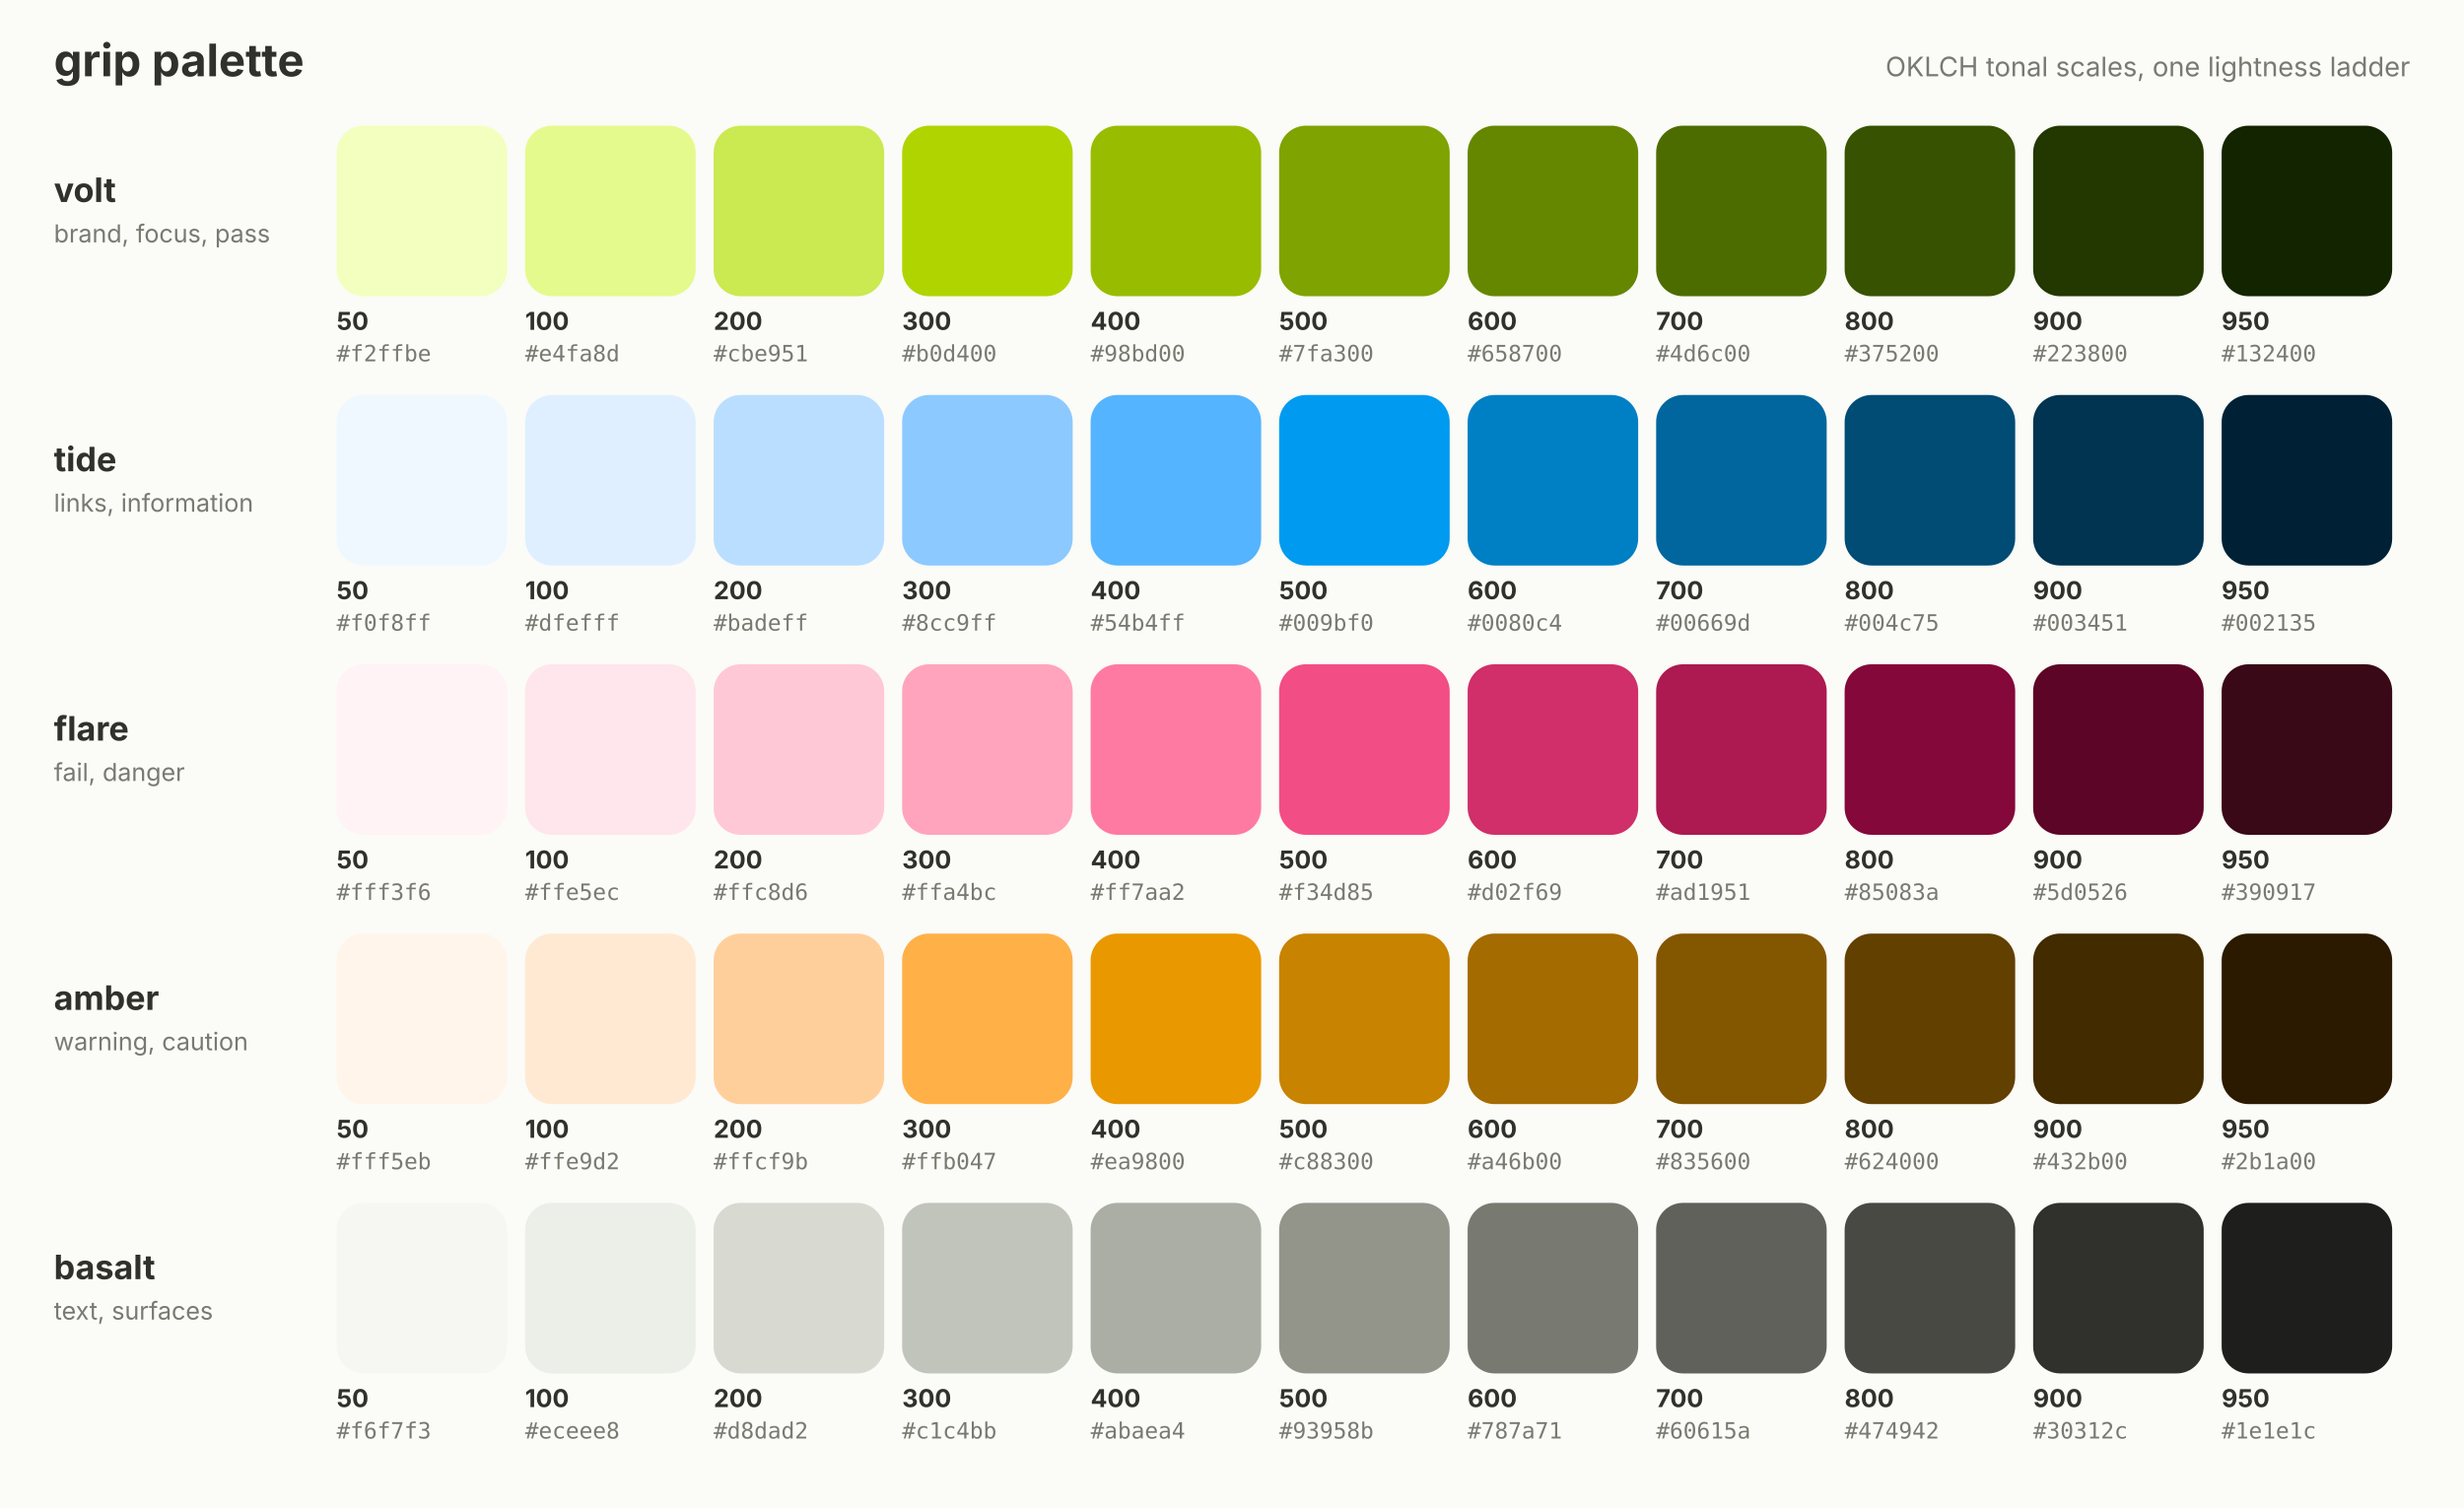
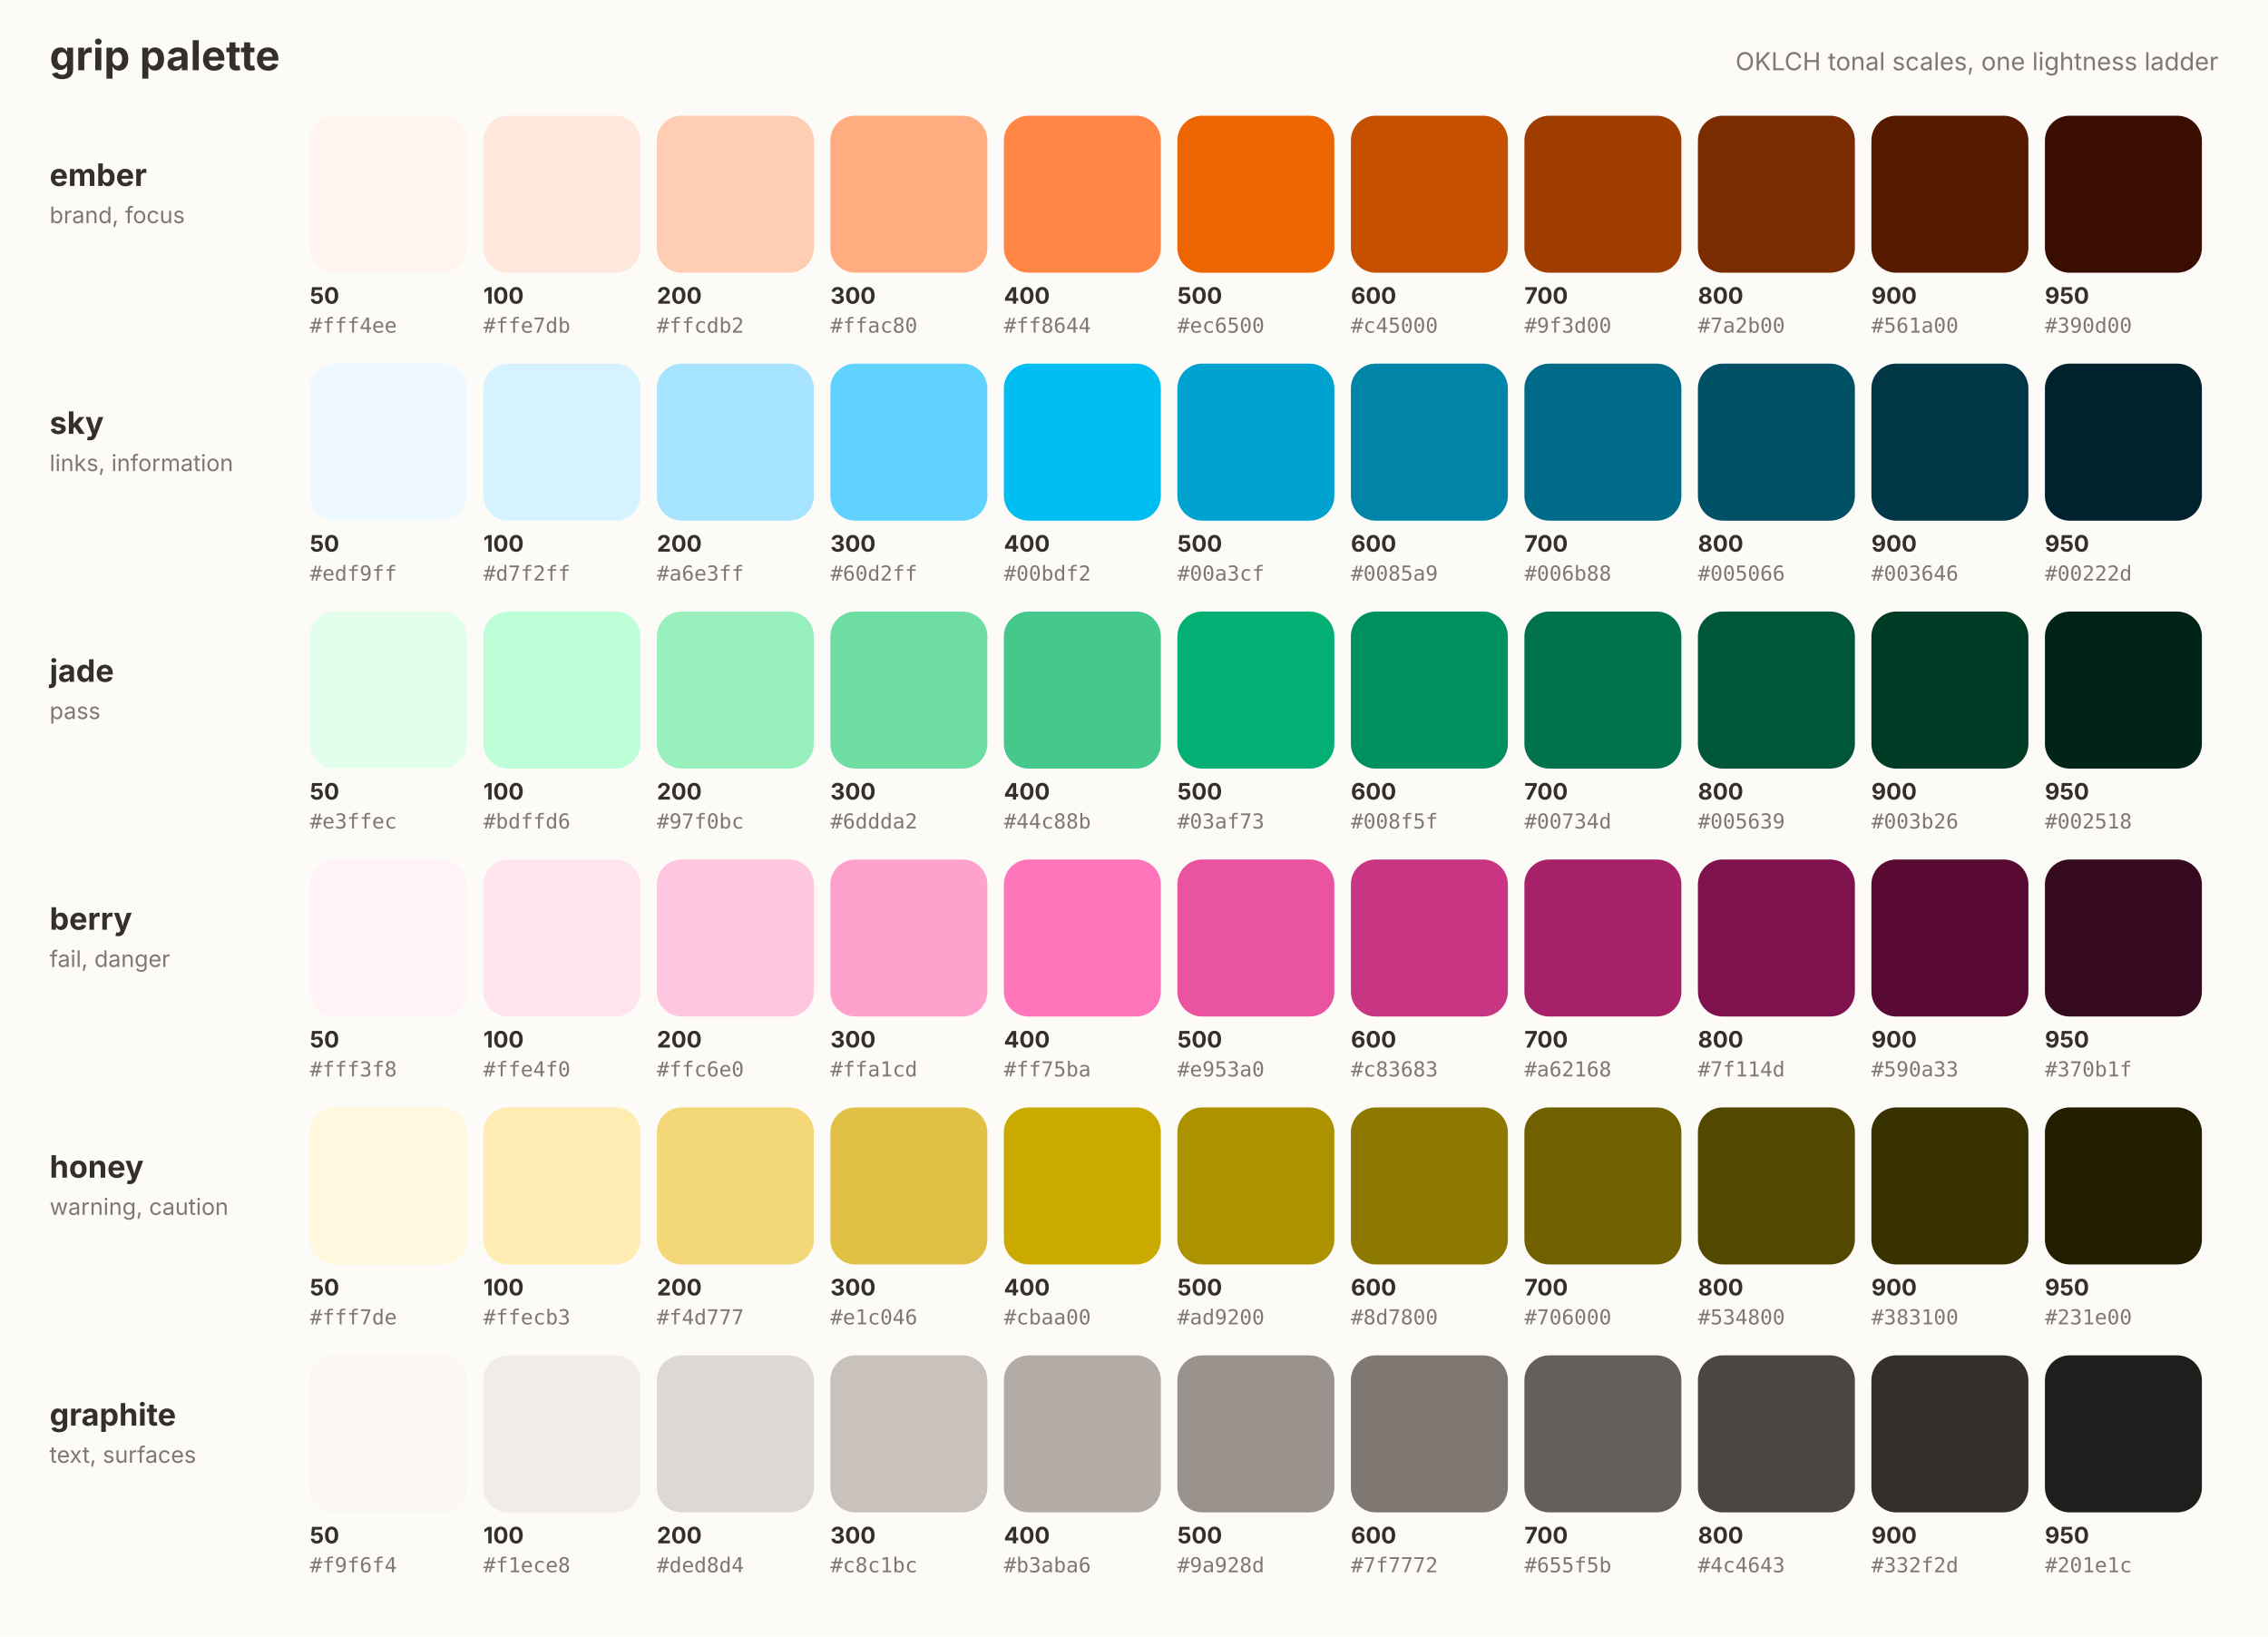
- <svg xmlns="http://www.w3.org/2000/svg" width="1098" height="672" viewBox="0 0 1098 672" font-family="Instrument Sans, Inter, system-ui, sans-serif">
-   <rect width="100%" height="100%" fill="#fbfbf7" />
-   <text x="24" y="34" font-size="20" font-weight="700" fill="#30312c">grip palette</text>
-   <text x="1074" y="34" font-size="12" fill="#787a71" text-anchor="end">OKLCH tonal scales, one lightness ladder</text>
-   <text x="24" y="90" font-size="15" font-weight="700" fill="#30312c">volt</text>
-   <text x="24" y="108" font-size="11" fill="#787a71">brand, focus, pass</text>
-   <rect x="150" y="56" width="76" height="76" rx="12" fill="#f2ffbe" />
-   <text x="150" y="147" font-size="11" font-weight="700" fill="#30312c">50</text>
-   <text x="150" y="161" font-size="10" fill="#787a71" font-family="JetBrains Mono, ui-monospace, monospace">#f2ffbe</text>
-   <rect x="234" y="56" width="76" height="76" rx="12" fill="#e4fa8d" />
-   <text x="234" y="147" font-size="11" font-weight="700" fill="#30312c">100</text>
-   <text x="234" y="161" font-size="10" fill="#787a71" font-family="JetBrains Mono, ui-monospace, monospace">#e4fa8d</text>
-   <rect x="318" y="56" width="76" height="76" rx="12" fill="#cbe951" />
-   <text x="318" y="147" font-size="11" font-weight="700" fill="#30312c">200</text>
-   <text x="318" y="161" font-size="10" fill="#787a71" font-family="JetBrains Mono, ui-monospace, monospace">#cbe951</text>
-   <rect x="402" y="56" width="76" height="76" rx="12" fill="#b0d400" />
-   <text x="402" y="147" font-size="11" font-weight="700" fill="#30312c">300</text>
-   <text x="402" y="161" font-size="10" fill="#787a71" font-family="JetBrains Mono, ui-monospace, monospace">#b0d400</text>
-   <rect x="486" y="56" width="76" height="76" rx="12" fill="#98bd00" />
-   <text x="486" y="147" font-size="11" font-weight="700" fill="#30312c">400</text>
-   <text x="486" y="161" font-size="10" fill="#787a71" font-family="JetBrains Mono, ui-monospace, monospace">#98bd00</text>
-   <rect x="570" y="56" width="76" height="76" rx="12" fill="#7fa300" />
-   <text x="570" y="147" font-size="11" font-weight="700" fill="#30312c">500</text>
-   <text x="570" y="161" font-size="10" fill="#787a71" font-family="JetBrains Mono, ui-monospace, monospace">#7fa300</text>
-   <rect x="654" y="56" width="76" height="76" rx="12" fill="#658700" />
-   <text x="654" y="147" font-size="11" font-weight="700" fill="#30312c">600</text>
-   <text x="654" y="161" font-size="10" fill="#787a71" font-family="JetBrains Mono, ui-monospace, monospace">#658700</text>
-   <rect x="738" y="56" width="76" height="76" rx="12" fill="#4d6c00" />
-   <text x="738" y="147" font-size="11" font-weight="700" fill="#30312c">700</text>
-   <text x="738" y="161" font-size="10" fill="#787a71" font-family="JetBrains Mono, ui-monospace, monospace">#4d6c00</text>
-   <rect x="822" y="56" width="76" height="76" rx="12" fill="#375200" />
-   <text x="822" y="147" font-size="11" font-weight="700" fill="#30312c">800</text>
-   <text x="822" y="161" font-size="10" fill="#787a71" font-family="JetBrains Mono, ui-monospace, monospace">#375200</text>
-   <rect x="906" y="56" width="76" height="76" rx="12" fill="#223800" />
-   <text x="906" y="147" font-size="11" font-weight="700" fill="#30312c">900</text>
-   <text x="906" y="161" font-size="10" fill="#787a71" font-family="JetBrains Mono, ui-monospace, monospace">#223800</text>
-   <rect x="990" y="56" width="76" height="76" rx="12" fill="#132400" />
-   <text x="990" y="147" font-size="11" font-weight="700" fill="#30312c">950</text>
-   <text x="990" y="161" font-size="10" fill="#787a71" font-family="JetBrains Mono, ui-monospace, monospace">#132400</text>
-   <text x="24" y="210" font-size="15" font-weight="700" fill="#30312c">tide</text>
-   <text x="24" y="228" font-size="11" fill="#787a71">links, information</text>
-   <rect x="150" y="176" width="76" height="76" rx="12" fill="#f0f8ff" />
-   <text x="150" y="267" font-size="11" font-weight="700" fill="#30312c">50</text>
-   <text x="150" y="281" font-size="10" fill="#787a71" font-family="JetBrains Mono, ui-monospace, monospace">#f0f8ff</text>
-   <rect x="234" y="176" width="76" height="76" rx="12" fill="#dfefff" />
-   <text x="234" y="267" font-size="11" font-weight="700" fill="#30312c">100</text>
-   <text x="234" y="281" font-size="10" fill="#787a71" font-family="JetBrains Mono, ui-monospace, monospace">#dfefff</text>
-   <rect x="318" y="176" width="76" height="76" rx="12" fill="#badeff" />
-   <text x="318" y="267" font-size="11" font-weight="700" fill="#30312c">200</text>
-   <text x="318" y="281" font-size="10" fill="#787a71" font-family="JetBrains Mono, ui-monospace, monospace">#badeff</text>
-   <rect x="402" y="176" width="76" height="76" rx="12" fill="#8cc9ff" />
-   <text x="402" y="267" font-size="11" font-weight="700" fill="#30312c">300</text>
-   <text x="402" y="281" font-size="10" fill="#787a71" font-family="JetBrains Mono, ui-monospace, monospace">#8cc9ff</text>
-   <rect x="486" y="176" width="76" height="76" rx="12" fill="#54b4ff" />
-   <text x="486" y="267" font-size="11" font-weight="700" fill="#30312c">400</text>
-   <text x="486" y="281" font-size="10" fill="#787a71" font-family="JetBrains Mono, ui-monospace, monospace">#54b4ff</text>
-   <rect x="570" y="176" width="76" height="76" rx="12" fill="#009bf0" />
-   <text x="570" y="267" font-size="11" font-weight="700" fill="#30312c">500</text>
-   <text x="570" y="281" font-size="10" fill="#787a71" font-family="JetBrains Mono, ui-monospace, monospace">#009bf0</text>
-   <rect x="654" y="176" width="76" height="76" rx="12" fill="#0080c4" />
-   <text x="654" y="267" font-size="11" font-weight="700" fill="#30312c">600</text>
-   <text x="654" y="281" font-size="10" fill="#787a71" font-family="JetBrains Mono, ui-monospace, monospace">#0080c4</text>
-   <rect x="738" y="176" width="76" height="76" rx="12" fill="#00669d" />
-   <text x="738" y="267" font-size="11" font-weight="700" fill="#30312c">700</text>
-   <text x="738" y="281" font-size="10" fill="#787a71" font-family="JetBrains Mono, ui-monospace, monospace">#00669d</text>
-   <rect x="822" y="176" width="76" height="76" rx="12" fill="#004c75" />
-   <text x="822" y="267" font-size="11" font-weight="700" fill="#30312c">800</text>
-   <text x="822" y="281" font-size="10" fill="#787a71" font-family="JetBrains Mono, ui-monospace, monospace">#004c75</text>
-   <rect x="906" y="176" width="76" height="76" rx="12" fill="#003451" />
-   <text x="906" y="267" font-size="11" font-weight="700" fill="#30312c">900</text>
-   <text x="906" y="281" font-size="10" fill="#787a71" font-family="JetBrains Mono, ui-monospace, monospace">#003451</text>
-   <rect x="990" y="176" width="76" height="76" rx="12" fill="#002135" />
-   <text x="990" y="267" font-size="11" font-weight="700" fill="#30312c">950</text>
-   <text x="990" y="281" font-size="10" fill="#787a71" font-family="JetBrains Mono, ui-monospace, monospace">#002135</text>
-   <text x="24" y="330" font-size="15" font-weight="700" fill="#30312c">flare</text>
-   <text x="24" y="348" font-size="11" fill="#787a71">fail, danger</text>
-   <rect x="150" y="296" width="76" height="76" rx="12" fill="#fff3f6" />
-   <text x="150" y="387" font-size="11" font-weight="700" fill="#30312c">50</text>
-   <text x="150" y="401" font-size="10" fill="#787a71" font-family="JetBrains Mono, ui-monospace, monospace">#fff3f6</text>
-   <rect x="234" y="296" width="76" height="76" rx="12" fill="#ffe5ec" />
-   <text x="234" y="387" font-size="11" font-weight="700" fill="#30312c">100</text>
-   <text x="234" y="401" font-size="10" fill="#787a71" font-family="JetBrains Mono, ui-monospace, monospace">#ffe5ec</text>
-   <rect x="318" y="296" width="76" height="76" rx="12" fill="#ffc8d6" />
-   <text x="318" y="387" font-size="11" font-weight="700" fill="#30312c">200</text>
-   <text x="318" y="401" font-size="10" fill="#787a71" font-family="JetBrains Mono, ui-monospace, monospace">#ffc8d6</text>
-   <rect x="402" y="296" width="76" height="76" rx="12" fill="#ffa4bc" />
-   <text x="402" y="387" font-size="11" font-weight="700" fill="#30312c">300</text>
-   <text x="402" y="401" font-size="10" fill="#787a71" font-family="JetBrains Mono, ui-monospace, monospace">#ffa4bc</text>
-   <rect x="486" y="296" width="76" height="76" rx="12" fill="#ff7aa2" />
-   <text x="486" y="387" font-size="11" font-weight="700" fill="#30312c">400</text>
-   <text x="486" y="401" font-size="10" fill="#787a71" font-family="JetBrains Mono, ui-monospace, monospace">#ff7aa2</text>
-   <rect x="570" y="296" width="76" height="76" rx="12" fill="#f34d85" />
-   <text x="570" y="387" font-size="11" font-weight="700" fill="#30312c">500</text>
-   <text x="570" y="401" font-size="10" fill="#787a71" font-family="JetBrains Mono, ui-monospace, monospace">#f34d85</text>
-   <rect x="654" y="296" width="76" height="76" rx="12" fill="#d02f69" />
-   <text x="654" y="387" font-size="11" font-weight="700" fill="#30312c">600</text>
-   <text x="654" y="401" font-size="10" fill="#787a71" font-family="JetBrains Mono, ui-monospace, monospace">#d02f69</text>
-   <rect x="738" y="296" width="76" height="76" rx="12" fill="#ad1951" />
-   <text x="738" y="387" font-size="11" font-weight="700" fill="#30312c">700</text>
-   <text x="738" y="401" font-size="10" fill="#787a71" font-family="JetBrains Mono, ui-monospace, monospace">#ad1951</text>
-   <rect x="822" y="296" width="76" height="76" rx="12" fill="#85083a" />
-   <text x="822" y="387" font-size="11" font-weight="700" fill="#30312c">800</text>
-   <text x="822" y="401" font-size="10" fill="#787a71" font-family="JetBrains Mono, ui-monospace, monospace">#85083a</text>
-   <rect x="906" y="296" width="76" height="76" rx="12" fill="#5d0526" />
-   <text x="906" y="387" font-size="11" font-weight="700" fill="#30312c">900</text>
-   <text x="906" y="401" font-size="10" fill="#787a71" font-family="JetBrains Mono, ui-monospace, monospace">#5d0526</text>
-   <rect x="990" y="296" width="76" height="76" rx="12" fill="#390917" />
-   <text x="990" y="387" font-size="11" font-weight="700" fill="#30312c">950</text>
-   <text x="990" y="401" font-size="10" fill="#787a71" font-family="JetBrains Mono, ui-monospace, monospace">#390917</text>
-   <text x="24" y="450" font-size="15" font-weight="700" fill="#30312c">amber</text>
-   <text x="24" y="468" font-size="11" fill="#787a71">warning, caution</text>
-   <rect x="150" y="416" width="76" height="76" rx="12" fill="#fff5eb" />
-   <text x="150" y="507" font-size="11" font-weight="700" fill="#30312c">50</text>
-   <text x="150" y="521" font-size="10" fill="#787a71" font-family="JetBrains Mono, ui-monospace, monospace">#fff5eb</text>
-   <rect x="234" y="416" width="76" height="76" rx="12" fill="#ffe9d2" />
-   <text x="234" y="507" font-size="11" font-weight="700" fill="#30312c">100</text>
-   <text x="234" y="521" font-size="10" fill="#787a71" font-family="JetBrains Mono, ui-monospace, monospace">#ffe9d2</text>
-   <rect x="318" y="416" width="76" height="76" rx="12" fill="#ffcf9b" />
-   <text x="318" y="507" font-size="11" font-weight="700" fill="#30312c">200</text>
-   <text x="318" y="521" font-size="10" fill="#787a71" font-family="JetBrains Mono, ui-monospace, monospace">#ffcf9b</text>
-   <rect x="402" y="416" width="76" height="76" rx="12" fill="#ffb047" />
-   <text x="402" y="507" font-size="11" font-weight="700" fill="#30312c">300</text>
-   <text x="402" y="521" font-size="10" fill="#787a71" font-family="JetBrains Mono, ui-monospace, monospace">#ffb047</text>
-   <rect x="486" y="416" width="76" height="76" rx="12" fill="#ea9800" />
-   <text x="486" y="507" font-size="11" font-weight="700" fill="#30312c">400</text>
-   <text x="486" y="521" font-size="10" fill="#787a71" font-family="JetBrains Mono, ui-monospace, monospace">#ea9800</text>
-   <rect x="570" y="416" width="76" height="76" rx="12" fill="#c88300" />
-   <text x="570" y="507" font-size="11" font-weight="700" fill="#30312c">500</text>
-   <text x="570" y="521" font-size="10" fill="#787a71" font-family="JetBrains Mono, ui-monospace, monospace">#c88300</text>
-   <rect x="654" y="416" width="76" height="76" rx="12" fill="#a46b00" />
-   <text x="654" y="507" font-size="11" font-weight="700" fill="#30312c">600</text>
-   <text x="654" y="521" font-size="10" fill="#787a71" font-family="JetBrains Mono, ui-monospace, monospace">#a46b00</text>
-   <rect x="738" y="416" width="76" height="76" rx="12" fill="#835600" />
-   <text x="738" y="507" font-size="11" font-weight="700" fill="#30312c">700</text>
-   <text x="738" y="521" font-size="10" fill="#787a71" font-family="JetBrains Mono, ui-monospace, monospace">#835600</text>
-   <rect x="822" y="416" width="76" height="76" rx="12" fill="#624000" />
-   <text x="822" y="507" font-size="11" font-weight="700" fill="#30312c">800</text>
-   <text x="822" y="521" font-size="10" fill="#787a71" font-family="JetBrains Mono, ui-monospace, monospace">#624000</text>
-   <rect x="906" y="416" width="76" height="76" rx="12" fill="#432b00" />
-   <text x="906" y="507" font-size="11" font-weight="700" fill="#30312c">900</text>
-   <text x="906" y="521" font-size="10" fill="#787a71" font-family="JetBrains Mono, ui-monospace, monospace">#432b00</text>
-   <rect x="990" y="416" width="76" height="76" rx="12" fill="#2b1a00" />
-   <text x="990" y="507" font-size="11" font-weight="700" fill="#30312c">950</text>
-   <text x="990" y="521" font-size="10" fill="#787a71" font-family="JetBrains Mono, ui-monospace, monospace">#2b1a00</text>
-   <text x="24" y="570" font-size="15" font-weight="700" fill="#30312c">basalt</text>
-   <text x="24" y="588" font-size="11" fill="#787a71">text, surfaces</text>
-   <rect x="150" y="536" width="76" height="76" rx="12" fill="#f6f7f3" />
-   <text x="150" y="627" font-size="11" font-weight="700" fill="#30312c">50</text>
-   <text x="150" y="641" font-size="10" fill="#787a71" font-family="JetBrains Mono, ui-monospace, monospace">#f6f7f3</text>
-   <rect x="234" y="536" width="76" height="76" rx="12" fill="#eceee8" />
-   <text x="234" y="627" font-size="11" font-weight="700" fill="#30312c">100</text>
-   <text x="234" y="641" font-size="10" fill="#787a71" font-family="JetBrains Mono, ui-monospace, monospace">#eceee8</text>
-   <rect x="318" y="536" width="76" height="76" rx="12" fill="#d8dad2" />
-   <text x="318" y="627" font-size="11" font-weight="700" fill="#30312c">200</text>
-   <text x="318" y="641" font-size="10" fill="#787a71" font-family="JetBrains Mono, ui-monospace, monospace">#d8dad2</text>
-   <rect x="402" y="536" width="76" height="76" rx="12" fill="#c1c4bb" />
-   <text x="402" y="627" font-size="11" font-weight="700" fill="#30312c">300</text>
-   <text x="402" y="641" font-size="10" fill="#787a71" font-family="JetBrains Mono, ui-monospace, monospace">#c1c4bb</text>
-   <rect x="486" y="536" width="76" height="76" rx="12" fill="#abaea4" />
-   <text x="486" y="627" font-size="11" font-weight="700" fill="#30312c">400</text>
-   <text x="486" y="641" font-size="10" fill="#787a71" font-family="JetBrains Mono, ui-monospace, monospace">#abaea4</text>
-   <rect x="570" y="536" width="76" height="76" rx="12" fill="#93958b" />
-   <text x="570" y="627" font-size="11" font-weight="700" fill="#30312c">500</text>
-   <text x="570" y="641" font-size="10" fill="#787a71" font-family="JetBrains Mono, ui-monospace, monospace">#93958b</text>
-   <rect x="654" y="536" width="76" height="76" rx="12" fill="#787a71" />
-   <text x="654" y="627" font-size="11" font-weight="700" fill="#30312c">600</text>
-   <text x="654" y="641" font-size="10" fill="#787a71" font-family="JetBrains Mono, ui-monospace, monospace">#787a71</text>
-   <rect x="738" y="536" width="76" height="76" rx="12" fill="#60615a" />
-   <text x="738" y="627" font-size="11" font-weight="700" fill="#30312c">700</text>
-   <text x="738" y="641" font-size="10" fill="#787a71" font-family="JetBrains Mono, ui-monospace, monospace">#60615a</text>
-   <rect x="822" y="536" width="76" height="76" rx="12" fill="#474942" />
-   <text x="822" y="627" font-size="11" font-weight="700" fill="#30312c">800</text>
-   <text x="822" y="641" font-size="10" fill="#787a71" font-family="JetBrains Mono, ui-monospace, monospace">#474942</text>
-   <rect x="906" y="536" width="76" height="76" rx="12" fill="#30312c" />
-   <text x="906" y="627" font-size="11" font-weight="700" fill="#30312c">900</text>
-   <text x="906" y="641" font-size="10" fill="#787a71" font-family="JetBrains Mono, ui-monospace, monospace">#30312c</text>
-   <rect x="990" y="536" width="76" height="76" rx="12" fill="#1e1e1c" />
-   <text x="990" y="627" font-size="11" font-weight="700" fill="#30312c">950</text>
-   <text x="990" y="641" font-size="10" fill="#787a71" font-family="JetBrains Mono, ui-monospace, monospace">#1e1e1c</text>
+ <svg xmlns="http://www.w3.org/2000/svg" width="1098" height="792" viewBox="0 0 1098 792" font-family="Instrument Sans, Inter, system-ui, sans-serif">
+   <rect width="100%" height="100%" fill="#fdfbf7" />
+   <text x="24" y="34" font-size="20" font-weight="700" fill="#332f2d">grip palette</text>
+   <text x="1074" y="34" font-size="12" fill="#7f7772" text-anchor="end">OKLCH tonal scales, one lightness ladder</text>
+   <text x="24" y="90" font-size="15" font-weight="700" fill="#332f2d">ember</text>
+   <text x="24" y="108" font-size="11" fill="#7f7772">brand, focus</text>
+   <rect x="150" y="56" width="76" height="76" rx="12" fill="#fff4ee" />
+   <text x="150" y="147" font-size="11" font-weight="700" fill="#332f2d">50</text>
+   <text x="150" y="161" font-size="10" fill="#7f7772" font-family="JetBrains Mono, ui-monospace, monospace">#fff4ee</text>
+   <rect x="234" y="56" width="76" height="76" rx="12" fill="#ffe7db" />
+   <text x="234" y="147" font-size="11" font-weight="700" fill="#332f2d">100</text>
+   <text x="234" y="161" font-size="10" fill="#7f7772" font-family="JetBrains Mono, ui-monospace, monospace">#ffe7db</text>
+   <rect x="318" y="56" width="76" height="76" rx="12" fill="#ffcdb2" />
+   <text x="318" y="147" font-size="11" font-weight="700" fill="#332f2d">200</text>
+   <text x="318" y="161" font-size="10" fill="#7f7772" font-family="JetBrains Mono, ui-monospace, monospace">#ffcdb2</text>
+   <rect x="402" y="56" width="76" height="76" rx="12" fill="#ffac80" />
+   <text x="402" y="147" font-size="11" font-weight="700" fill="#332f2d">300</text>
+   <text x="402" y="161" font-size="10" fill="#7f7772" font-family="JetBrains Mono, ui-monospace, monospace">#ffac80</text>
+   <rect x="486" y="56" width="76" height="76" rx="12" fill="#ff8644" />
+   <text x="486" y="147" font-size="11" font-weight="700" fill="#332f2d">400</text>
+   <text x="486" y="161" font-size="10" fill="#7f7772" font-family="JetBrains Mono, ui-monospace, monospace">#ff8644</text>
+   <rect x="570" y="56" width="76" height="76" rx="12" fill="#ec6500" />
+   <text x="570" y="147" font-size="11" font-weight="700" fill="#332f2d">500</text>
+   <text x="570" y="161" font-size="10" fill="#7f7772" font-family="JetBrains Mono, ui-monospace, monospace">#ec6500</text>
+   <rect x="654" y="56" width="76" height="76" rx="12" fill="#c45000" />
+   <text x="654" y="147" font-size="11" font-weight="700" fill="#332f2d">600</text>
+   <text x="654" y="161" font-size="10" fill="#7f7772" font-family="JetBrains Mono, ui-monospace, monospace">#c45000</text>
+   <rect x="738" y="56" width="76" height="76" rx="12" fill="#9f3d00" />
+   <text x="738" y="147" font-size="11" font-weight="700" fill="#332f2d">700</text>
+   <text x="738" y="161" font-size="10" fill="#7f7772" font-family="JetBrains Mono, ui-monospace, monospace">#9f3d00</text>
+   <rect x="822" y="56" width="76" height="76" rx="12" fill="#7a2b00" />
+   <text x="822" y="147" font-size="11" font-weight="700" fill="#332f2d">800</text>
+   <text x="822" y="161" font-size="10" fill="#7f7772" font-family="JetBrains Mono, ui-monospace, monospace">#7a2b00</text>
+   <rect x="906" y="56" width="76" height="76" rx="12" fill="#561a00" />
+   <text x="906" y="147" font-size="11" font-weight="700" fill="#332f2d">900</text>
+   <text x="906" y="161" font-size="10" fill="#7f7772" font-family="JetBrains Mono, ui-monospace, monospace">#561a00</text>
+   <rect x="990" y="56" width="76" height="76" rx="12" fill="#390d00" />
+   <text x="990" y="147" font-size="11" font-weight="700" fill="#332f2d">950</text>
+   <text x="990" y="161" font-size="10" fill="#7f7772" font-family="JetBrains Mono, ui-monospace, monospace">#390d00</text>
+   <text x="24" y="210" font-size="15" font-weight="700" fill="#332f2d">sky</text>
+   <text x="24" y="228" font-size="11" fill="#7f7772">links, information</text>
+   <rect x="150" y="176" width="76" height="76" rx="12" fill="#edf9ff" />
+   <text x="150" y="267" font-size="11" font-weight="700" fill="#332f2d">50</text>
+   <text x="150" y="281" font-size="10" fill="#7f7772" font-family="JetBrains Mono, ui-monospace, monospace">#edf9ff</text>
+   <rect x="234" y="176" width="76" height="76" rx="12" fill="#d7f2ff" />
+   <text x="234" y="267" font-size="11" font-weight="700" fill="#332f2d">100</text>
+   <text x="234" y="281" font-size="10" fill="#7f7772" font-family="JetBrains Mono, ui-monospace, monospace">#d7f2ff</text>
+   <rect x="318" y="176" width="76" height="76" rx="12" fill="#a6e3ff" />
+   <text x="318" y="267" font-size="11" font-weight="700" fill="#332f2d">200</text>
+   <text x="318" y="281" font-size="10" fill="#7f7772" font-family="JetBrains Mono, ui-monospace, monospace">#a6e3ff</text>
+   <rect x="402" y="176" width="76" height="76" rx="12" fill="#60d2ff" />
+   <text x="402" y="267" font-size="11" font-weight="700" fill="#332f2d">300</text>
+   <text x="402" y="281" font-size="10" fill="#7f7772" font-family="JetBrains Mono, ui-monospace, monospace">#60d2ff</text>
+   <rect x="486" y="176" width="76" height="76" rx="12" fill="#00bdf2" />
+   <text x="486" y="267" font-size="11" font-weight="700" fill="#332f2d">400</text>
+   <text x="486" y="281" font-size="10" fill="#7f7772" font-family="JetBrains Mono, ui-monospace, monospace">#00bdf2</text>
+   <rect x="570" y="176" width="76" height="76" rx="12" fill="#00a3cf" />
+   <text x="570" y="267" font-size="11" font-weight="700" fill="#332f2d">500</text>
+   <text x="570" y="281" font-size="10" fill="#7f7772" font-family="JetBrains Mono, ui-monospace, monospace">#00a3cf</text>
+   <rect x="654" y="176" width="76" height="76" rx="12" fill="#0085a9" />
+   <text x="654" y="267" font-size="11" font-weight="700" fill="#332f2d">600</text>
+   <text x="654" y="281" font-size="10" fill="#7f7772" font-family="JetBrains Mono, ui-monospace, monospace">#0085a9</text>
+   <rect x="738" y="176" width="76" height="76" rx="12" fill="#006b88" />
+   <text x="738" y="267" font-size="11" font-weight="700" fill="#332f2d">700</text>
+   <text x="738" y="281" font-size="10" fill="#7f7772" font-family="JetBrains Mono, ui-monospace, monospace">#006b88</text>
+   <rect x="822" y="176" width="76" height="76" rx="12" fill="#005066" />
+   <text x="822" y="267" font-size="11" font-weight="700" fill="#332f2d">800</text>
+   <text x="822" y="281" font-size="10" fill="#7f7772" font-family="JetBrains Mono, ui-monospace, monospace">#005066</text>
+   <rect x="906" y="176" width="76" height="76" rx="12" fill="#003646" />
+   <text x="906" y="267" font-size="11" font-weight="700" fill="#332f2d">900</text>
+   <text x="906" y="281" font-size="10" fill="#7f7772" font-family="JetBrains Mono, ui-monospace, monospace">#003646</text>
+   <rect x="990" y="176" width="76" height="76" rx="12" fill="#00222d" />
+   <text x="990" y="267" font-size="11" font-weight="700" fill="#332f2d">950</text>
+   <text x="990" y="281" font-size="10" fill="#7f7772" font-family="JetBrains Mono, ui-monospace, monospace">#00222d</text>
+   <text x="24" y="330" font-size="15" font-weight="700" fill="#332f2d">jade</text>
+   <text x="24" y="348" font-size="11" fill="#7f7772">pass</text>
+   <rect x="150" y="296" width="76" height="76" rx="12" fill="#e3ffec" />
+   <text x="150" y="387" font-size="11" font-weight="700" fill="#332f2d">50</text>
+   <text x="150" y="401" font-size="10" fill="#7f7772" font-family="JetBrains Mono, ui-monospace, monospace">#e3ffec</text>
+   <rect x="234" y="296" width="76" height="76" rx="12" fill="#bdffd6" />
+   <text x="234" y="387" font-size="11" font-weight="700" fill="#332f2d">100</text>
+   <text x="234" y="401" font-size="10" fill="#7f7772" font-family="JetBrains Mono, ui-monospace, monospace">#bdffd6</text>
+   <rect x="318" y="296" width="76" height="76" rx="12" fill="#97f0bc" />
+   <text x="318" y="387" font-size="11" font-weight="700" fill="#332f2d">200</text>
+   <text x="318" y="401" font-size="10" fill="#7f7772" font-family="JetBrains Mono, ui-monospace, monospace">#97f0bc</text>
+   <rect x="402" y="296" width="76" height="76" rx="12" fill="#6ddda2" />
+   <text x="402" y="387" font-size="11" font-weight="700" fill="#332f2d">300</text>
+   <text x="402" y="401" font-size="10" fill="#7f7772" font-family="JetBrains Mono, ui-monospace, monospace">#6ddda2</text>
+   <rect x="486" y="296" width="76" height="76" rx="12" fill="#44c88b" />
+   <text x="486" y="387" font-size="11" font-weight="700" fill="#332f2d">400</text>
+   <text x="486" y="401" font-size="10" fill="#7f7772" font-family="JetBrains Mono, ui-monospace, monospace">#44c88b</text>
+   <rect x="570" y="296" width="76" height="76" rx="12" fill="#03af73" />
+   <text x="570" y="387" font-size="11" font-weight="700" fill="#332f2d">500</text>
+   <text x="570" y="401" font-size="10" fill="#7f7772" font-family="JetBrains Mono, ui-monospace, monospace">#03af73</text>
+   <rect x="654" y="296" width="76" height="76" rx="12" fill="#008f5f" />
+   <text x="654" y="387" font-size="11" font-weight="700" fill="#332f2d">600</text>
+   <text x="654" y="401" font-size="10" fill="#7f7772" font-family="JetBrains Mono, ui-monospace, monospace">#008f5f</text>
+   <rect x="738" y="296" width="76" height="76" rx="12" fill="#00734d" />
+   <text x="738" y="387" font-size="11" font-weight="700" fill="#332f2d">700</text>
+   <text x="738" y="401" font-size="10" fill="#7f7772" font-family="JetBrains Mono, ui-monospace, monospace">#00734d</text>
+   <rect x="822" y="296" width="76" height="76" rx="12" fill="#005639" />
+   <text x="822" y="387" font-size="11" font-weight="700" fill="#332f2d">800</text>
+   <text x="822" y="401" font-size="10" fill="#7f7772" font-family="JetBrains Mono, ui-monospace, monospace">#005639</text>
+   <rect x="906" y="296" width="76" height="76" rx="12" fill="#003b26" />
+   <text x="906" y="387" font-size="11" font-weight="700" fill="#332f2d">900</text>
+   <text x="906" y="401" font-size="10" fill="#7f7772" font-family="JetBrains Mono, ui-monospace, monospace">#003b26</text>
+   <rect x="990" y="296" width="76" height="76" rx="12" fill="#002518" />
+   <text x="990" y="387" font-size="11" font-weight="700" fill="#332f2d">950</text>
+   <text x="990" y="401" font-size="10" fill="#7f7772" font-family="JetBrains Mono, ui-monospace, monospace">#002518</text>
+   <text x="24" y="450" font-size="15" font-weight="700" fill="#332f2d">berry</text>
+   <text x="24" y="468" font-size="11" fill="#7f7772">fail, danger</text>
+   <rect x="150" y="416" width="76" height="76" rx="12" fill="#fff3f8" />
+   <text x="150" y="507" font-size="11" font-weight="700" fill="#332f2d">50</text>
+   <text x="150" y="521" font-size="10" fill="#7f7772" font-family="JetBrains Mono, ui-monospace, monospace">#fff3f8</text>
+   <rect x="234" y="416" width="76" height="76" rx="12" fill="#ffe4f0" />
+   <text x="234" y="507" font-size="11" font-weight="700" fill="#332f2d">100</text>
+   <text x="234" y="521" font-size="10" fill="#7f7772" font-family="JetBrains Mono, ui-monospace, monospace">#ffe4f0</text>
+   <rect x="318" y="416" width="76" height="76" rx="12" fill="#ffc6e0" />
+   <text x="318" y="507" font-size="11" font-weight="700" fill="#332f2d">200</text>
+   <text x="318" y="521" font-size="10" fill="#7f7772" font-family="JetBrains Mono, ui-monospace, monospace">#ffc6e0</text>
+   <rect x="402" y="416" width="76" height="76" rx="12" fill="#ffa1cd" />
+   <text x="402" y="507" font-size="11" font-weight="700" fill="#332f2d">300</text>
+   <text x="402" y="521" font-size="10" fill="#7f7772" font-family="JetBrains Mono, ui-monospace, monospace">#ffa1cd</text>
+   <rect x="486" y="416" width="76" height="76" rx="12" fill="#ff75ba" />
+   <text x="486" y="507" font-size="11" font-weight="700" fill="#332f2d">400</text>
+   <text x="486" y="521" font-size="10" fill="#7f7772" font-family="JetBrains Mono, ui-monospace, monospace">#ff75ba</text>
+   <rect x="570" y="416" width="76" height="76" rx="12" fill="#e953a0" />
+   <text x="570" y="507" font-size="11" font-weight="700" fill="#332f2d">500</text>
+   <text x="570" y="521" font-size="10" fill="#7f7772" font-family="JetBrains Mono, ui-monospace, monospace">#e953a0</text>
+   <rect x="654" y="416" width="76" height="76" rx="12" fill="#c83683" />
+   <text x="654" y="507" font-size="11" font-weight="700" fill="#332f2d">600</text>
+   <text x="654" y="521" font-size="10" fill="#7f7772" font-family="JetBrains Mono, ui-monospace, monospace">#c83683</text>
+   <rect x="738" y="416" width="76" height="76" rx="12" fill="#a62168" />
+   <text x="738" y="507" font-size="11" font-weight="700" fill="#332f2d">700</text>
+   <text x="738" y="521" font-size="10" fill="#7f7772" font-family="JetBrains Mono, ui-monospace, monospace">#a62168</text>
+   <rect x="822" y="416" width="76" height="76" rx="12" fill="#7f114d" />
+   <text x="822" y="507" font-size="11" font-weight="700" fill="#332f2d">800</text>
+   <text x="822" y="521" font-size="10" fill="#7f7772" font-family="JetBrains Mono, ui-monospace, monospace">#7f114d</text>
+   <rect x="906" y="416" width="76" height="76" rx="12" fill="#590a33" />
+   <text x="906" y="507" font-size="11" font-weight="700" fill="#332f2d">900</text>
+   <text x="906" y="521" font-size="10" fill="#7f7772" font-family="JetBrains Mono, ui-monospace, monospace">#590a33</text>
+   <rect x="990" y="416" width="76" height="76" rx="12" fill="#370b1f" />
+   <text x="990" y="507" font-size="11" font-weight="700" fill="#332f2d">950</text>
+   <text x="990" y="521" font-size="10" fill="#7f7772" font-family="JetBrains Mono, ui-monospace, monospace">#370b1f</text>
+   <text x="24" y="570" font-size="15" font-weight="700" fill="#332f2d">honey</text>
+   <text x="24" y="588" font-size="11" fill="#7f7772">warning, caution</text>
+   <rect x="150" y="536" width="76" height="76" rx="12" fill="#fff7de" />
+   <text x="150" y="627" font-size="11" font-weight="700" fill="#332f2d">50</text>
+   <text x="150" y="641" font-size="10" fill="#7f7772" font-family="JetBrains Mono, ui-monospace, monospace">#fff7de</text>
+   <rect x="234" y="536" width="76" height="76" rx="12" fill="#ffecb3" />
+   <text x="234" y="627" font-size="11" font-weight="700" fill="#332f2d">100</text>
+   <text x="234" y="641" font-size="10" fill="#7f7772" font-family="JetBrains Mono, ui-monospace, monospace">#ffecb3</text>
+   <rect x="318" y="536" width="76" height="76" rx="12" fill="#f4d777" />
+   <text x="318" y="627" font-size="11" font-weight="700" fill="#332f2d">200</text>
+   <text x="318" y="641" font-size="10" fill="#7f7772" font-family="JetBrains Mono, ui-monospace, monospace">#f4d777</text>
+   <rect x="402" y="536" width="76" height="76" rx="12" fill="#e1c046" />
+   <text x="402" y="627" font-size="11" font-weight="700" fill="#332f2d">300</text>
+   <text x="402" y="641" font-size="10" fill="#7f7772" font-family="JetBrains Mono, ui-monospace, monospace">#e1c046</text>
+   <rect x="486" y="536" width="76" height="76" rx="12" fill="#cbaa00" />
+   <text x="486" y="627" font-size="11" font-weight="700" fill="#332f2d">400</text>
+   <text x="486" y="641" font-size="10" fill="#7f7772" font-family="JetBrains Mono, ui-monospace, monospace">#cbaa00</text>
+   <rect x="570" y="536" width="76" height="76" rx="12" fill="#ad9200" />
+   <text x="570" y="627" font-size="11" font-weight="700" fill="#332f2d">500</text>
+   <text x="570" y="641" font-size="10" fill="#7f7772" font-family="JetBrains Mono, ui-monospace, monospace">#ad9200</text>
+   <rect x="654" y="536" width="76" height="76" rx="12" fill="#8d7800" />
+   <text x="654" y="627" font-size="11" font-weight="700" fill="#332f2d">600</text>
+   <text x="654" y="641" font-size="10" fill="#7f7772" font-family="JetBrains Mono, ui-monospace, monospace">#8d7800</text>
+   <rect x="738" y="536" width="76" height="76" rx="12" fill="#706000" />
+   <text x="738" y="627" font-size="11" font-weight="700" fill="#332f2d">700</text>
+   <text x="738" y="641" font-size="10" fill="#7f7772" font-family="JetBrains Mono, ui-monospace, monospace">#706000</text>
+   <rect x="822" y="536" width="76" height="76" rx="12" fill="#534800" />
+   <text x="822" y="627" font-size="11" font-weight="700" fill="#332f2d">800</text>
+   <text x="822" y="641" font-size="10" fill="#7f7772" font-family="JetBrains Mono, ui-monospace, monospace">#534800</text>
+   <rect x="906" y="536" width="76" height="76" rx="12" fill="#383100" />
+   <text x="906" y="627" font-size="11" font-weight="700" fill="#332f2d">900</text>
+   <text x="906" y="641" font-size="10" fill="#7f7772" font-family="JetBrains Mono, ui-monospace, monospace">#383100</text>
+   <rect x="990" y="536" width="76" height="76" rx="12" fill="#231e00" />
+   <text x="990" y="627" font-size="11" font-weight="700" fill="#332f2d">950</text>
+   <text x="990" y="641" font-size="10" fill="#7f7772" font-family="JetBrains Mono, ui-monospace, monospace">#231e00</text>
+   <text x="24" y="690" font-size="15" font-weight="700" fill="#332f2d">graphite</text>
+   <text x="24" y="708" font-size="11" fill="#7f7772">text, surfaces</text>
+   <rect x="150" y="656" width="76" height="76" rx="12" fill="#f9f6f4" />
+   <text x="150" y="747" font-size="11" font-weight="700" fill="#332f2d">50</text>
+   <text x="150" y="761" font-size="10" fill="#7f7772" font-family="JetBrains Mono, ui-monospace, monospace">#f9f6f4</text>
+   <rect x="234" y="656" width="76" height="76" rx="12" fill="#f1ece8" />
+   <text x="234" y="747" font-size="11" font-weight="700" fill="#332f2d">100</text>
+   <text x="234" y="761" font-size="10" fill="#7f7772" font-family="JetBrains Mono, ui-monospace, monospace">#f1ece8</text>
+   <rect x="318" y="656" width="76" height="76" rx="12" fill="#ded8d4" />
+   <text x="318" y="747" font-size="11" font-weight="700" fill="#332f2d">200</text>
+   <text x="318" y="761" font-size="10" fill="#7f7772" font-family="JetBrains Mono, ui-monospace, monospace">#ded8d4</text>
+   <rect x="402" y="656" width="76" height="76" rx="12" fill="#c8c1bc" />
+   <text x="402" y="747" font-size="11" font-weight="700" fill="#332f2d">300</text>
+   <text x="402" y="761" font-size="10" fill="#7f7772" font-family="JetBrains Mono, ui-monospace, monospace">#c8c1bc</text>
+   <rect x="486" y="656" width="76" height="76" rx="12" fill="#b3aba6" />
+   <text x="486" y="747" font-size="11" font-weight="700" fill="#332f2d">400</text>
+   <text x="486" y="761" font-size="10" fill="#7f7772" font-family="JetBrains Mono, ui-monospace, monospace">#b3aba6</text>
+   <rect x="570" y="656" width="76" height="76" rx="12" fill="#9a928d" />
+   <text x="570" y="747" font-size="11" font-weight="700" fill="#332f2d">500</text>
+   <text x="570" y="761" font-size="10" fill="#7f7772" font-family="JetBrains Mono, ui-monospace, monospace">#9a928d</text>
+   <rect x="654" y="656" width="76" height="76" rx="12" fill="#7f7772" />
+   <text x="654" y="747" font-size="11" font-weight="700" fill="#332f2d">600</text>
+   <text x="654" y="761" font-size="10" fill="#7f7772" font-family="JetBrains Mono, ui-monospace, monospace">#7f7772</text>
+   <rect x="738" y="656" width="76" height="76" rx="12" fill="#655f5b" />
+   <text x="738" y="747" font-size="11" font-weight="700" fill="#332f2d">700</text>
+   <text x="738" y="761" font-size="10" fill="#7f7772" font-family="JetBrains Mono, ui-monospace, monospace">#655f5b</text>
+   <rect x="822" y="656" width="76" height="76" rx="12" fill="#4c4643" />
+   <text x="822" y="747" font-size="11" font-weight="700" fill="#332f2d">800</text>
+   <text x="822" y="761" font-size="10" fill="#7f7772" font-family="JetBrains Mono, ui-monospace, monospace">#4c4643</text>
+   <rect x="906" y="656" width="76" height="76" rx="12" fill="#332f2d" />
+   <text x="906" y="747" font-size="11" font-weight="700" fill="#332f2d">900</text>
+   <text x="906" y="761" font-size="10" fill="#7f7772" font-family="JetBrains Mono, ui-monospace, monospace">#332f2d</text>
+   <rect x="990" y="656" width="76" height="76" rx="12" fill="#201e1c" />
+   <text x="990" y="747" font-size="11" font-weight="700" fill="#332f2d">950</text>
+   <text x="990" y="761" font-size="10" fill="#7f7772" font-family="JetBrains Mono, ui-monospace, monospace">#201e1c</text>
</svg>
